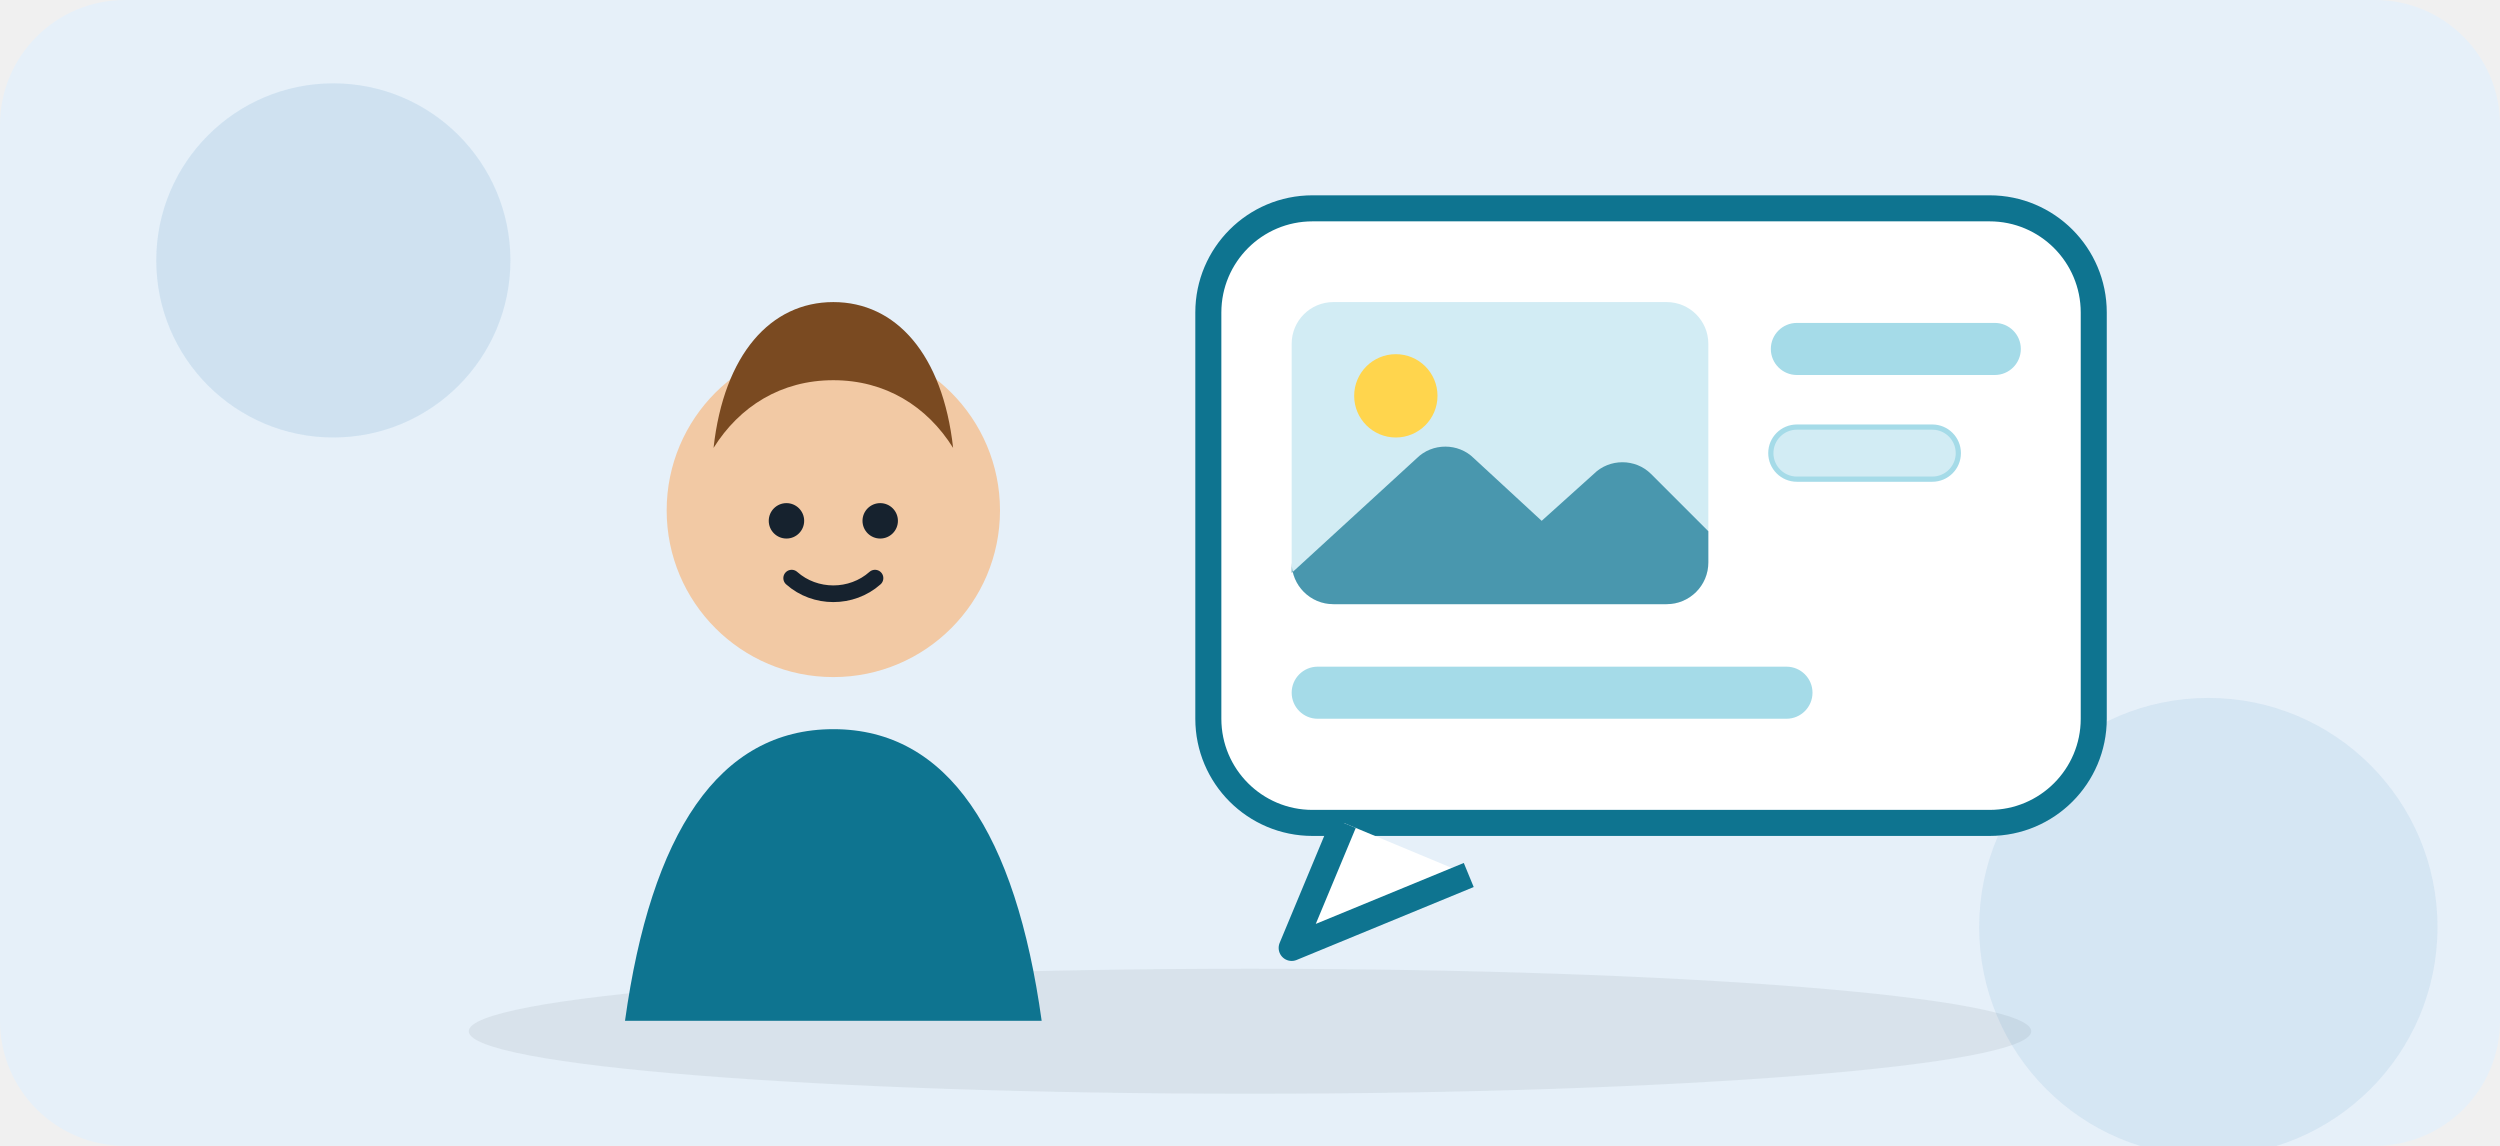
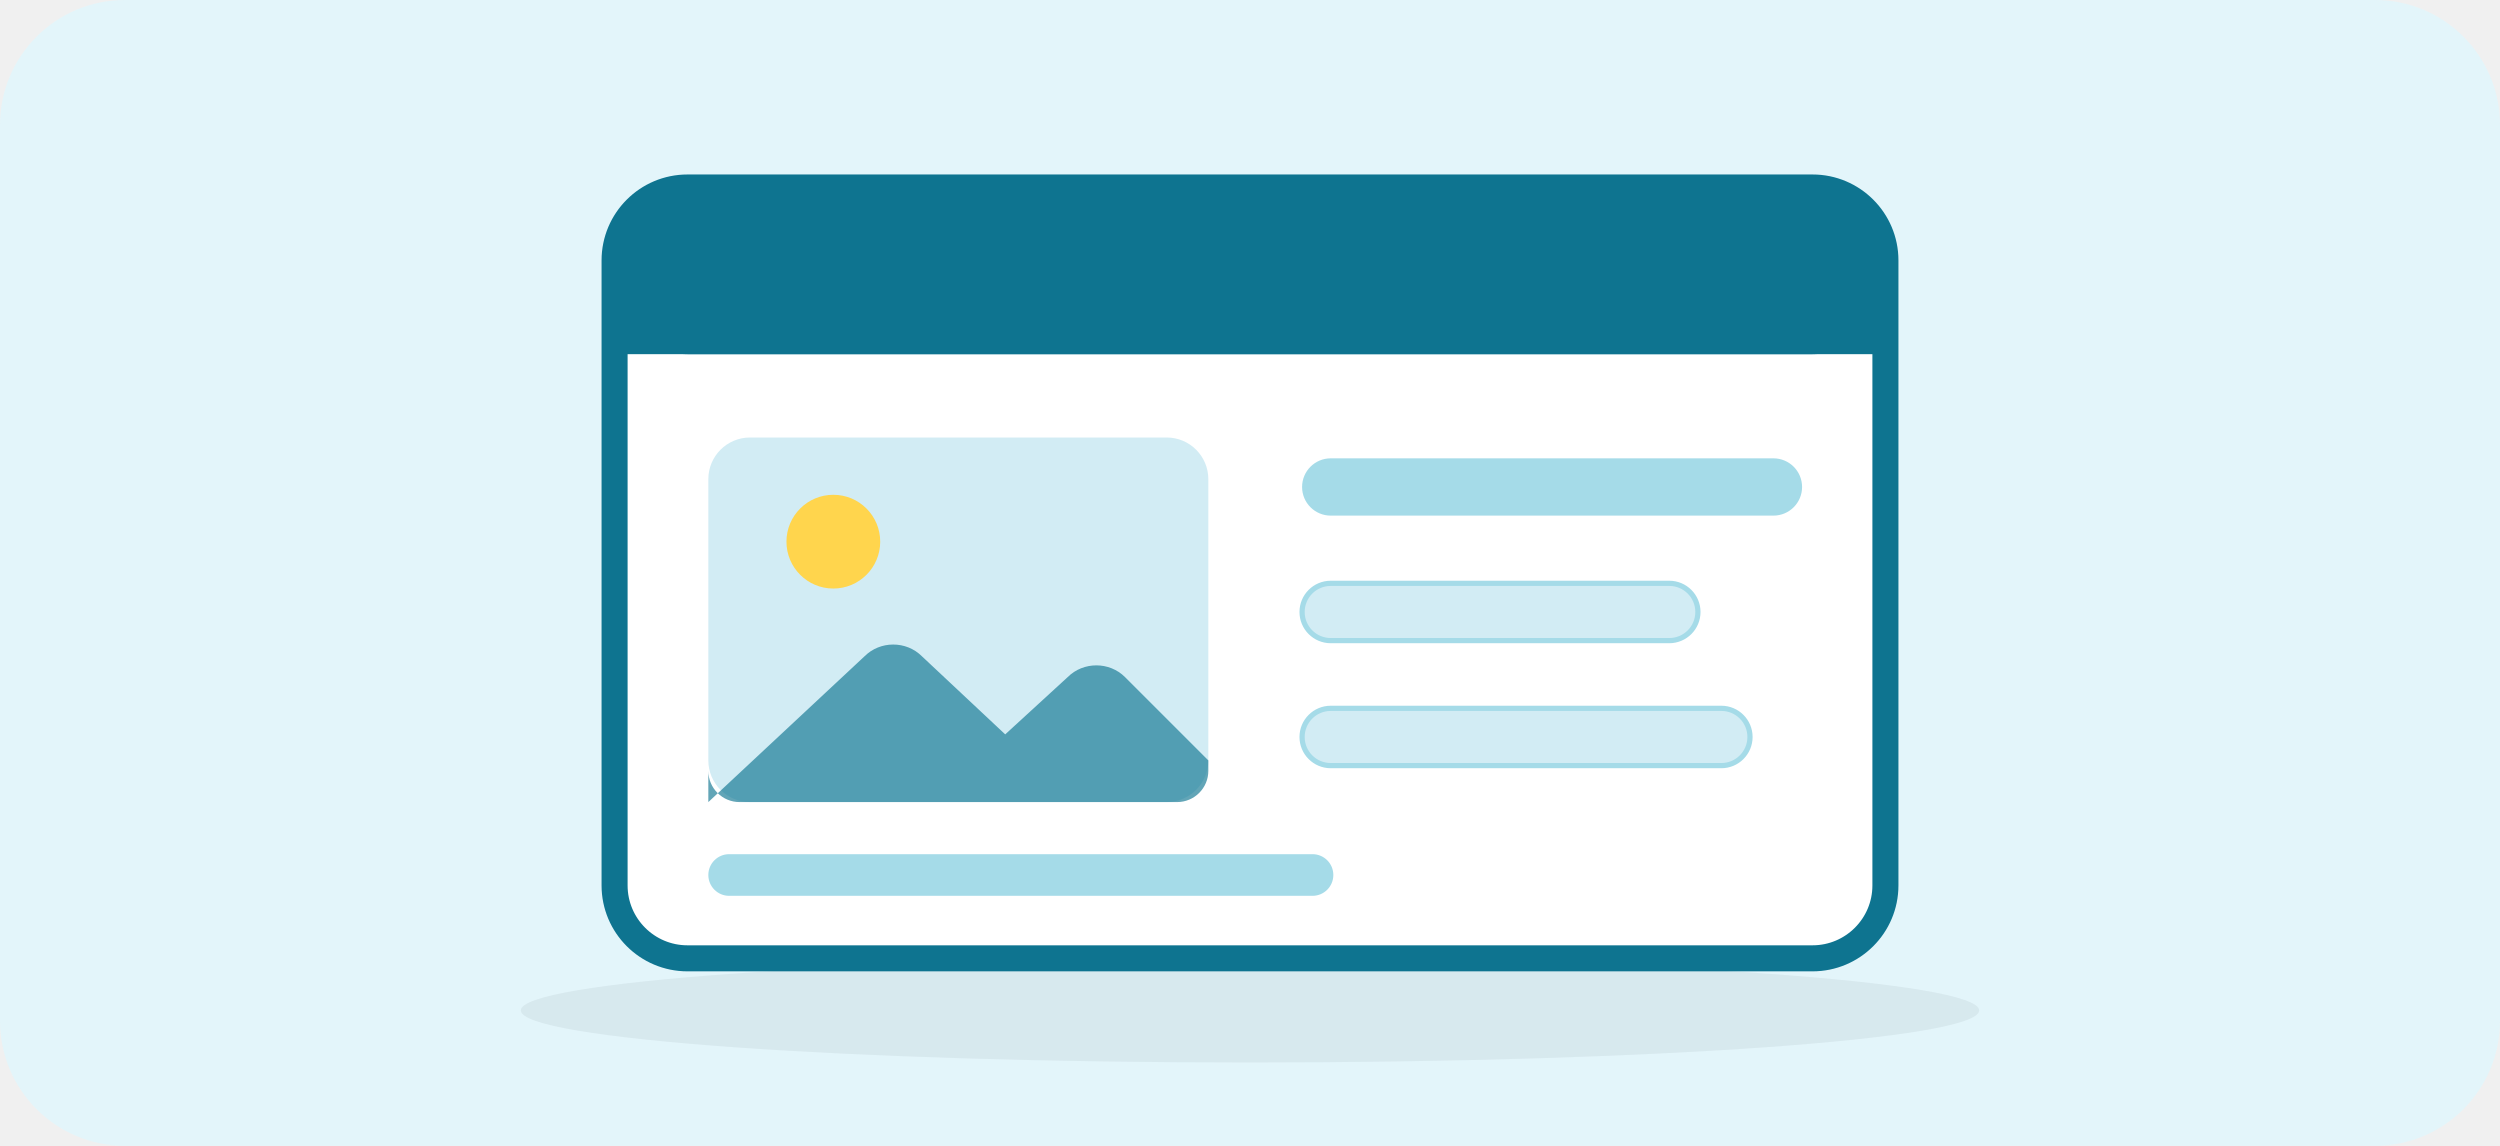
<svg xmlns="http://www.w3.org/2000/svg" viewBox="0 0 480 220" role="img" aria-hidden="true">
-   <rect width="480" height="220" rx="24" fill="#e6f0f9" />
-   <circle cx="64" cy="50" r="34" fill="#bcd6ea" opacity="0.55" />
-   <circle cx="424" cy="178" r="44" fill="#bcd6ea" opacity="0.4" />
-   <ellipse cx="240" cy="198" rx="150" ry="12" fill="#16222e" opacity="0.07" />
-   <circle cx="160" cy="98" r="32" fill="#f2c9a4" />
-   <path d="M137 86c2-18 11-28 23-28s21 10 23 28c-5-8-13-13-23-13s-18 5-23 13z" fill="#7a4a21" />
-   <circle cx="151" cy="100" r="3.4" fill="#16222e" />
-   <circle cx="169" cy="100" r="3.4" fill="#16222e" />
-   <path d="M152 111c4.5 4 11.5 4 16 0" fill="none" stroke="#16222e" stroke-width="3.2" stroke-linecap="round" />
-   <path d="M120 196c5-36 18-56 40-56s35 20 40 56z" fill="#0e7490" />
-   <path d="M196 132l30-18" stroke="#0e7490" stroke-width="0" />
-   <rect x="232" y="40" width="170" height="118" rx="20" fill="#ffffff" stroke="#0e7490" stroke-width="5" />
-   <path d="M258 158l-10 24 34-14" fill="#ffffff" stroke="#0e7490" stroke-width="5" stroke-linejoin="round" />
-   <rect x="248" y="58" width="80" height="58" rx="8" fill="#d2ecf4" />
-   <circle cx="268" cy="76" r="8" fill="#ffd54d" />
-   <path d="M248 110l24-22c3-3 8-3 11 0l13 12 10-9c3-3 8-3 11 0l11 11v6a8 8 0 0 1-8 8h-64a8 8 0 0 1-8-8z" fill="#0e7490" opacity="0.7" />
-   <rect x="340" y="62" width="48" height="10" rx="5" fill="#a5dbe8" />
-   <rect x="340" y="82" width="36" height="10" rx="5" fill="#d2ecf4" stroke="#a5dbe8" />
-   <rect x="248" y="128" width="100" height="10" rx="5" fill="#a5dbe8" />
+   <rect width="480" height="220" rx="24" fill="#e3f5fa" />
+   <ellipse cx="240" cy="194" rx="140" ry="10" fill="#16222e" opacity="0.06" />
+   <rect x="118" y="36" width="244" height="148" rx="14" fill="#ffffff" stroke="#0e7490" stroke-width="5" />
+   <rect x="118" y="36" width="244" height="32" rx="14" fill="#0e7490" />
+   <rect x="118" y="52" width="244" height="16" fill="#0e7490" />
+   <rect x="136" y="84" width="96" height="70" rx="8" fill="#d2ecf4" />
+   <circle cx="160" cy="104" r="9" fill="#ffd54d" />
+   <path d="M136 154l30-28c3-3 8-3 11 0l16 15 12-11c3-3 8-3 11 0l16 16v2a6 6 0 0 1-6 6h-84a6 6 0 0 1-6-6z" fill="#0e7490" opacity="0.65" />
+   <rect x="250" y="88" width="96" height="11" rx="5.5" fill="#a5dbe8" />
+   <rect x="250" y="112" width="76" height="11" rx="5.5" fill="#d2ecf4" stroke="#a5dbe8" />
+   <rect x="250" y="136" width="86" height="11" rx="5.5" fill="#d2ecf4" stroke="#a5dbe8" />
+   <rect x="136" y="164" width="120" height="8" rx="4" fill="#a5dbe8" />
</svg>
